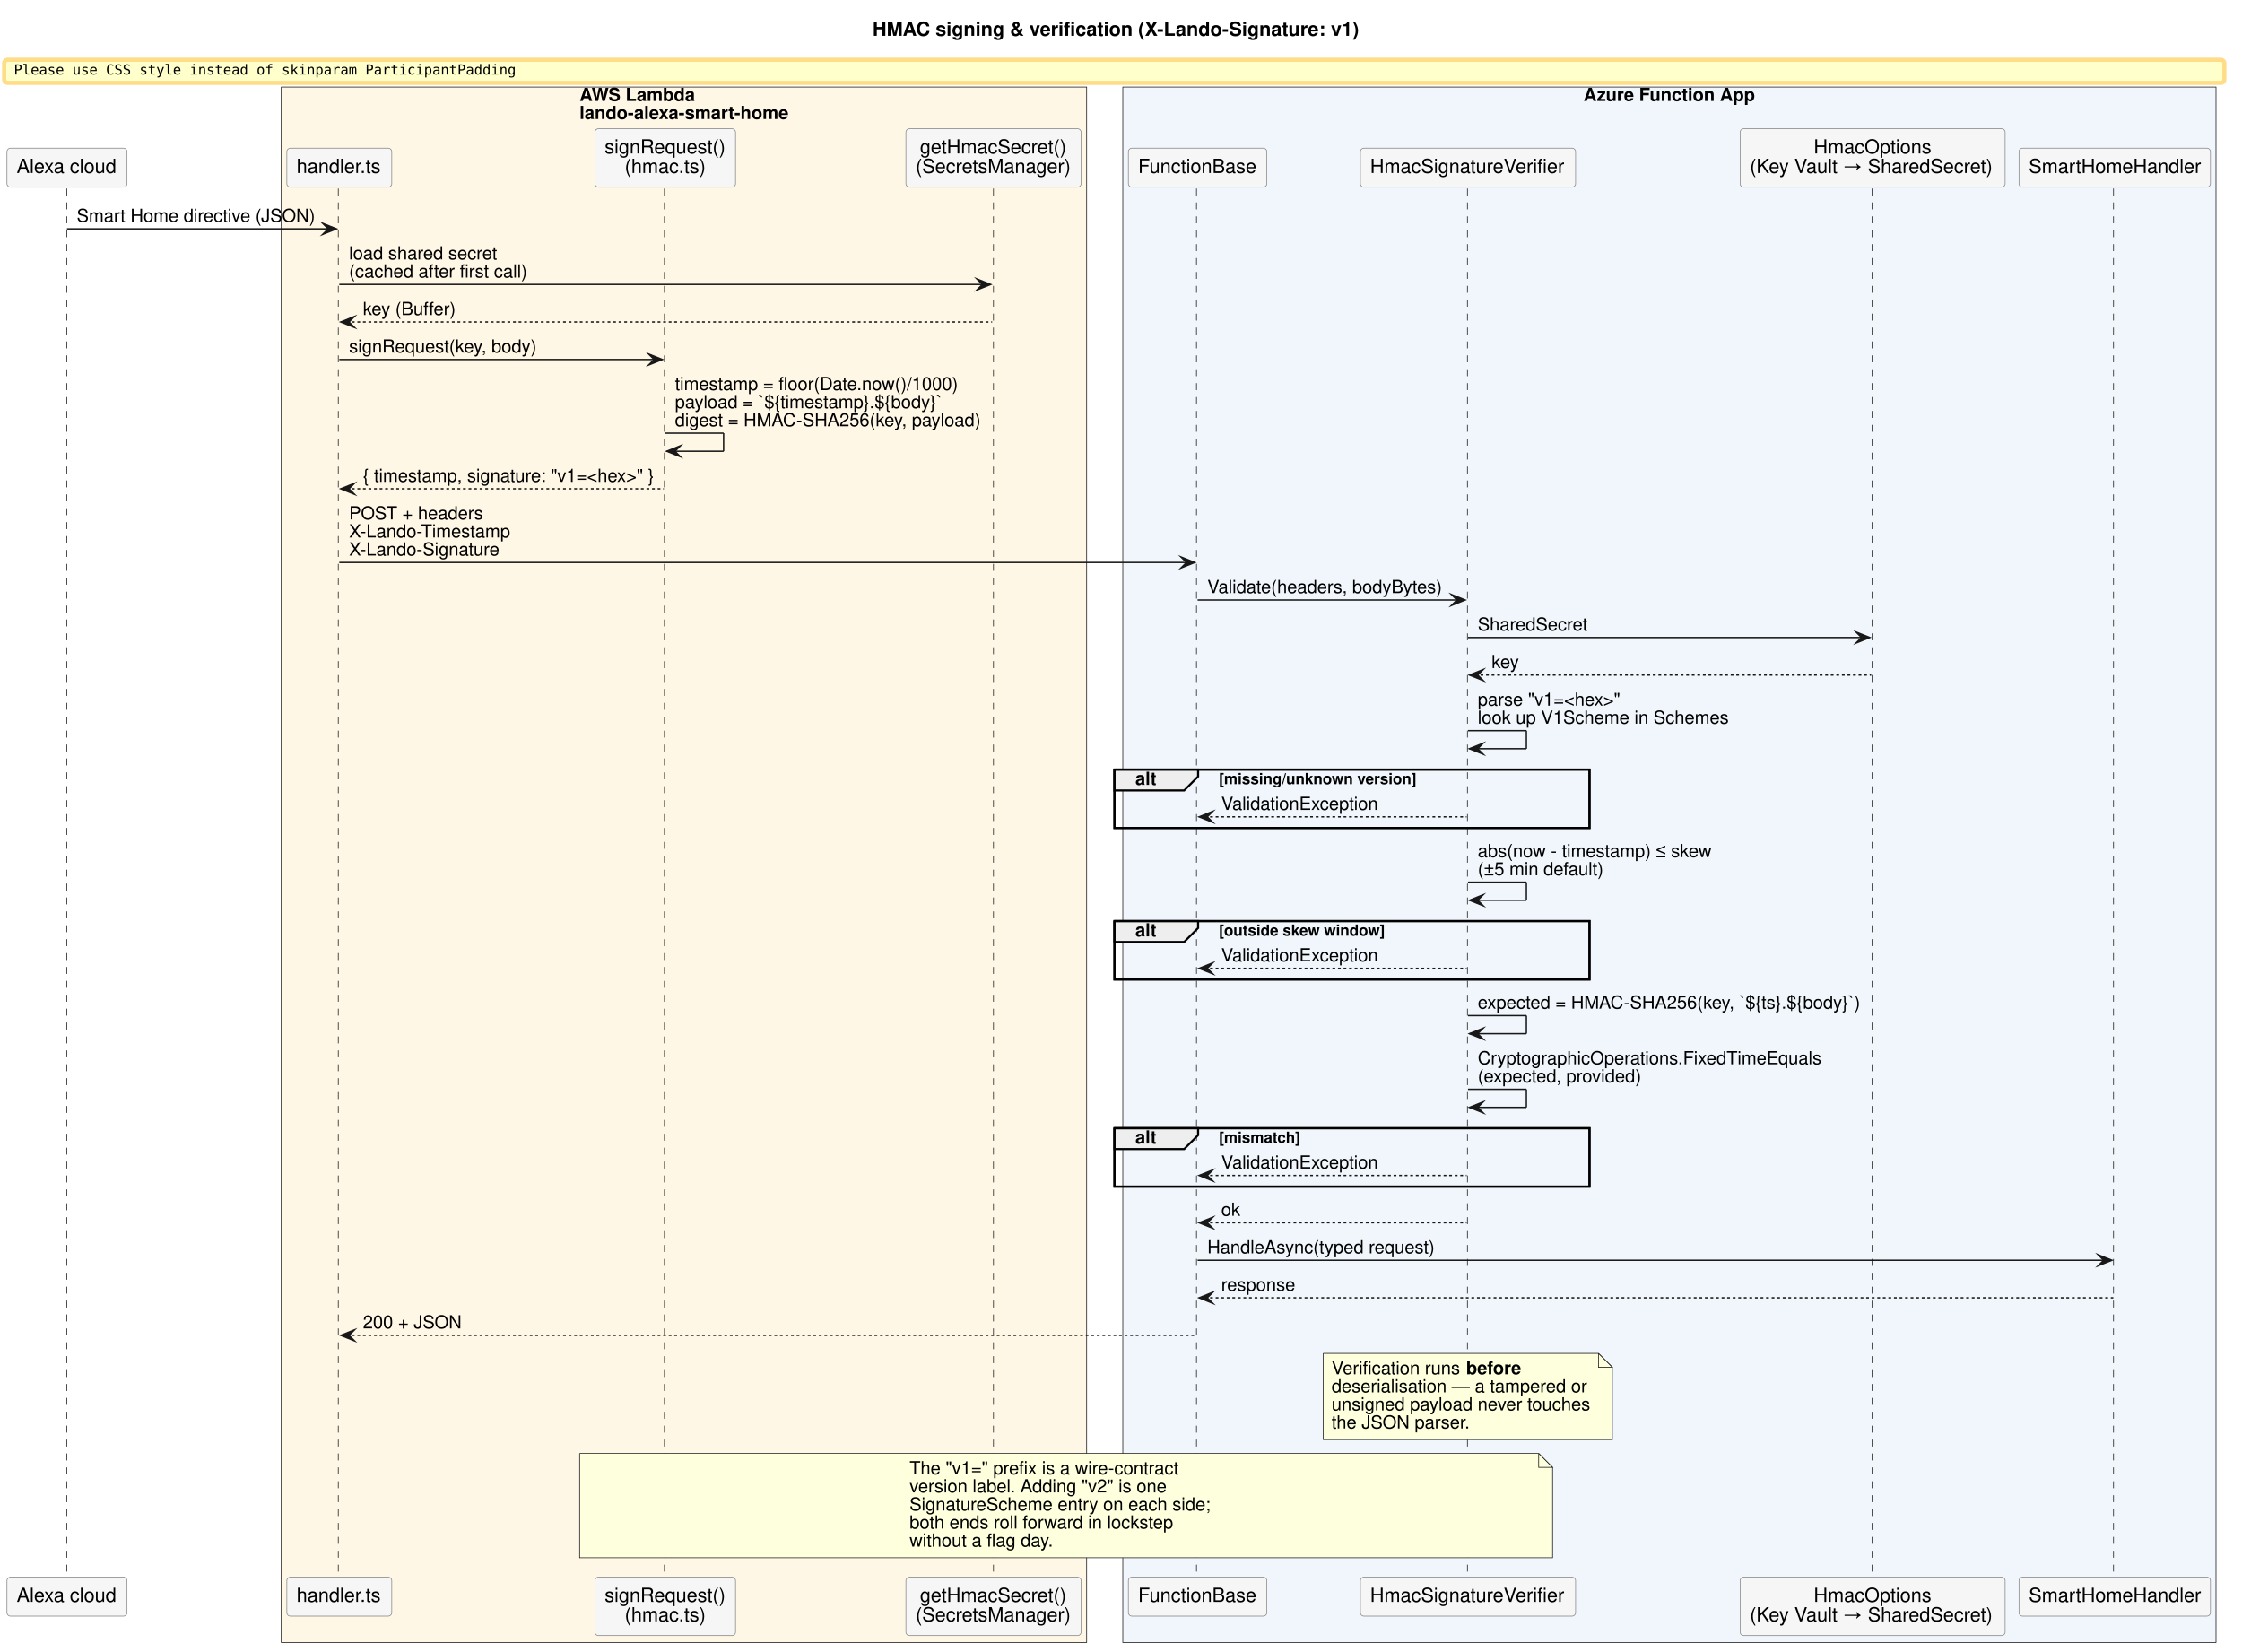
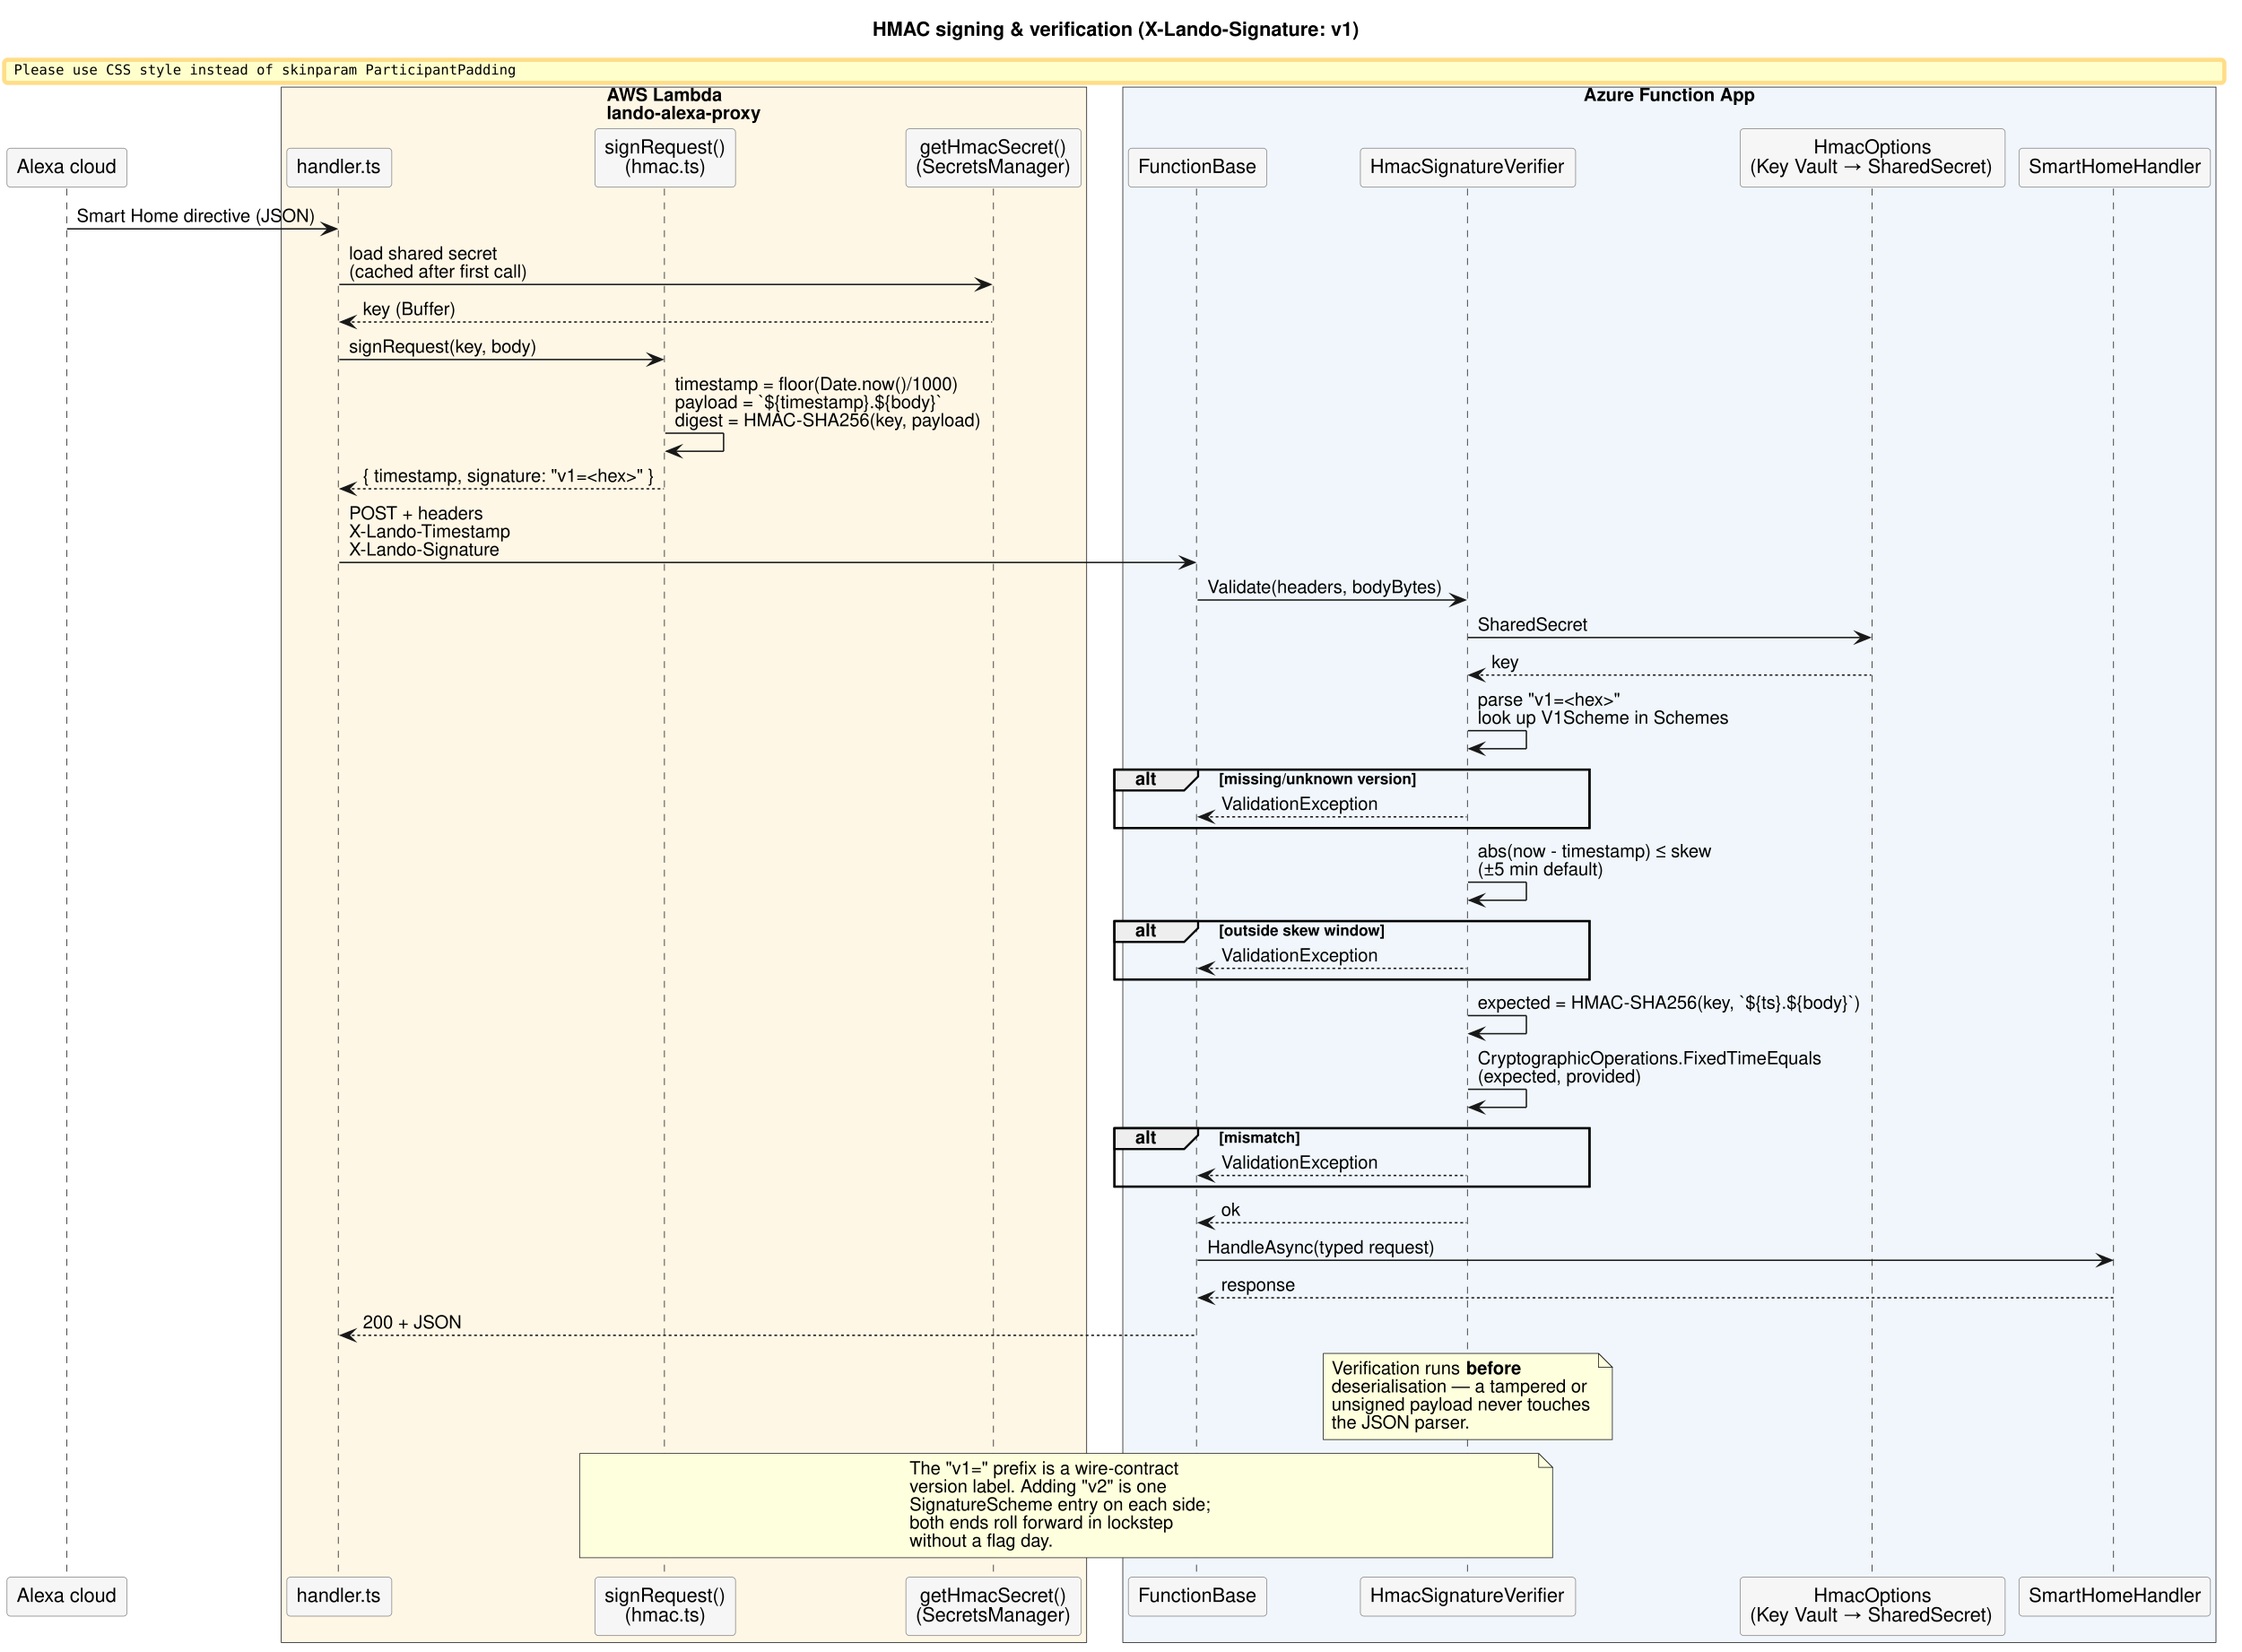
<svg xmlns="http://www.w3.org/2000/svg" contentStyleType="text/css" data-diagram-type="SEQUENCE" height="1188px" preserveAspectRatio="none" style="width:1613px;height:1188px;background:#FFFFFF;" version="1.1" viewBox="0 0 1613 1188" width="1613px" zoomAndPan="magnify">
  <defs />
  <g>
    <g class="title" data-source-line="1">
      <text fill="#000000" font-family="Helvetica" font-size="14" font-weight="700" lengthAdjust="spacing" textLength="350.793" x="627.746" y="25.78">HMAC signing &amp; verification (X-Lando-Signature: v1)</text>
    </g>
    <rect fill="#FFFFCC" height="16.641" rx="2.5" ry="2.5" style="stroke:#FFDD88;stroke-width:3;" width="1597.285" x="3" y="43" />
    <text fill="#000000" font-family="monospace" font-size="10" lengthAdjust="spacing" textLength="361.231" x="10" y="53.641">Please use CSS style instead of skinparam ParticipantPadding</text>
    <rect fill="#FFF7E6" height="1119" style="stroke:#181818;stroke-width:0.5;" width="579.431" x="202.368" y="62.641" />
-     <text fill="#000000" font-family="Helvetica" font-size="13" font-weight="700" lengthAdjust="spacing" textLength="83.783" x="416.953" y="72.651">AWS Lambda</text>
-     <text fill="#000000" font-family="Helvetica" font-size="13" font-weight="700" lengthAdjust="spacing" textLength="150.262" x="416.953" y="85.651">lando-alexa-smart-home</text>
+     <text fill="#000000" font-family="Helvetica" font-size="13" font-weight="700" lengthAdjust="spacing" textLength="83.783" x="436.456" y="72.651">AWS Lambda</text>
+     <text fill="#000000" font-family="Helvetica" font-size="13" font-weight="700" lengthAdjust="spacing" textLength="111.255" x="436.456" y="85.651">lando-alexa-proxy</text>
    <rect fill="#F0F6FB" height="1119" style="stroke:#181818;stroke-width:0.5;" width="786.486" x="807.799" y="62.641" />
    <text fill="#000000" font-family="Helvetica" font-size="13" font-weight="700" lengthAdjust="spacing" textLength="123.487" x="1139.298" y="72.651">Azure Function App</text>
    <rect fill="none" height="42" style="stroke:#000000;stroke-width:1.5;" width="341.763" x="801.799" y="553.641" />
    <rect fill="none" height="42" style="stroke:#000000;stroke-width:1.5;" width="341.763" x="801.799" y="662.641" />
    <rect fill="none" height="42" style="stroke:#000000;stroke-width:1.5;" width="341.763" x="801.799" y="811.641" />
    <g class="participant-lifeline" data-entity-uid="part1" data-qualified-name="alexa" data-source-line="11" id="part1-lifeline">
      <g>
        <rect fill="#000000" fill-opacity="0" height="1000" width="8" x="44.19" y="135.641" />
        <line style="stroke:#181818;stroke-width:0.5;stroke-dasharray:5,5;" x1="48" x2="48" y1="135.641" y2="1135.641" />
      </g>
    </g>
    <g class="participant-lifeline" data-entity-uid="part2" data-qualified-name="h" data-source-line="13" id="part2-lifeline">
      <g>
        <rect fill="#000000" fill-opacity="0" height="1000" width="8" x="240.109" y="135.641" />
        <line style="stroke:#181818;stroke-width:0.5;stroke-dasharray:5,5;" x1="243.368" x2="243.368" y1="135.641" y2="1135.641" />
      </g>
    </g>
    <g class="participant-lifeline" data-entity-uid="part3" data-qualified-name="sign" data-source-line="14" id="part3-lifeline">
      <g>
        <rect fill="#000000" fill-opacity="0" height="1000" width="8" x="474.598" y="135.641" />
        <line style="stroke:#181818;stroke-width:0.5;stroke-dasharray:5,5;" x1="478.022" x2="478.022" y1="135.641" y2="1135.641" />
      </g>
    </g>
    <g class="participant-lifeline" data-entity-uid="part4" data-qualified-name="sm" data-source-line="15" id="part4-lifeline">
      <g>
        <rect fill="#000000" fill-opacity="0" height="1000" width="8" x="710.778" y="135.641" />
        <line style="stroke:#181818;stroke-width:0.5;stroke-dasharray:5,5;" x1="714.758" x2="714.758" y1="135.641" y2="1135.641" />
      </g>
    </g>
    <g class="participant-lifeline" data-entity-uid="part5" data-qualified-name="base" data-source-line="18" id="part5-lifeline">
      <g>
        <rect fill="#000000" fill-opacity="0" height="1000" width="8" x="857.602" y="135.641" />
        <line style="stroke:#181818;stroke-width:0.5;stroke-dasharray:5,5;" x1="860.799" x2="860.799" y1="135.641" y2="1135.641" />
      </g>
    </g>
    <g class="participant-lifeline" data-entity-uid="part6" data-qualified-name="ver" data-source-line="19" id="part6-lifeline">
      <g>
        <rect fill="#000000" fill-opacity="0" height="1000" width="8" x="1052.145" y="135.641" />
        <line style="stroke:#181818;stroke-width:0.5;stroke-dasharray:5,5;" x1="1055.727" x2="1055.727" y1="135.641" y2="1135.641" />
      </g>
    </g>
    <g class="participant-lifeline" data-entity-uid="part7" data-qualified-name="kvopts" data-source-line="20" id="part7-lifeline">
      <g>
        <rect fill="#000000" fill-opacity="0" height="1000" width="8" x="1343.258" y="135.641" />
        <line style="stroke:#181818;stroke-width:0.5;stroke-dasharray:5,5;" x1="1346.941" x2="1346.941" y1="135.641" y2="1135.641" />
      </g>
    </g>
    <g class="participant-lifeline" data-entity-uid="part8" data-qualified-name="smh" data-source-line="21" id="part8-lifeline">
      <g>
        <rect fill="#000000" fill-opacity="0" height="1000" width="8" x="1517.43" y="135.641" />
        <line style="stroke:#181818;stroke-width:0.5;stroke-dasharray:5,5;" x1="1520.575" x2="1520.575" y1="135.641" y2="1135.641" />
      </g>
    </g>
    <g class="participant participant-head" data-entity-uid="part1" data-qualified-name="alexa" data-source-line="11" id="part1-head">
      <rect fill="#F6F6F6" height="28" rx="2.5" ry="2.5" style="stroke:#888888;stroke-width:0.5;" width="86.379" x="5" y="106.641" />
      <text fill="#000000" font-family="Helvetica" font-size="14" lengthAdjust="spacing" textLength="72.379" x="12" y="124.421">Alexa cloud</text>
    </g>
    <g class="participant participant-tail" data-entity-uid="part1" data-qualified-name="alexa" data-source-line="11" id="part1-tail">
      <rect fill="#F6F6F6" height="28" rx="2.5" ry="2.5" style="stroke:#888888;stroke-width:0.5;" width="86.379" x="5" y="1134.641" />
      <text fill="#000000" font-family="Helvetica" font-size="14" lengthAdjust="spacing" textLength="72.379" x="12" y="1152.421">Alexa cloud</text>
    </g>
    <g class="participant participant-head" data-entity-uid="part2" data-qualified-name="h" data-source-line="13" id="part2-head">
      <rect fill="#F6F6F6" height="28" rx="2.5" ry="2.5" style="stroke:#888888;stroke-width:0.5;" width="75.482" x="206.368" y="106.641" />
      <text fill="#000000" font-family="Helvetica" font-size="14" lengthAdjust="spacing" textLength="61.482" x="213.368" y="124.421">handler.ts</text>
    </g>
    <g class="participant participant-tail" data-entity-uid="part2" data-qualified-name="h" data-source-line="13" id="part2-tail">
      <rect fill="#F6F6F6" height="28" rx="2.5" ry="2.5" style="stroke:#888888;stroke-width:0.5;" width="75.482" x="206.368" y="1134.641" />
      <text fill="#000000" font-family="Helvetica" font-size="14" lengthAdjust="spacing" textLength="61.482" x="213.368" y="1152.421">handler.ts</text>
    </g>
    <g class="participant participant-head" data-entity-uid="part3" data-qualified-name="sign" data-source-line="14" id="part3-head">
      <rect fill="#F6F6F6" height="42" rx="2.5" ry="2.5" style="stroke:#888888;stroke-width:0.5;" width="101.151" x="428.022" y="92.641" />
      <text fill="#000000" font-family="Helvetica" font-size="14" lengthAdjust="spacing" textLength="87.151" x="435.022" y="110.421">signRequest()</text>
      <text fill="#000000" font-family="Helvetica" font-size="14" lengthAdjust="spacing" textLength="58.338" x="449.429" y="124.421">(hmac.ts)</text>
    </g>
    <g class="participant participant-tail" data-entity-uid="part3" data-qualified-name="sign" data-source-line="14" id="part3-tail">
      <rect fill="#F6F6F6" height="42" rx="2.5" ry="2.5" style="stroke:#888888;stroke-width:0.5;" width="101.151" x="428.022" y="1134.641" />
      <text fill="#000000" font-family="Helvetica" font-size="14" lengthAdjust="spacing" textLength="87.151" x="435.022" y="1152.421">signRequest()</text>
      <text fill="#000000" font-family="Helvetica" font-size="14" lengthAdjust="spacing" textLength="58.338" x="449.429" y="1166.421">(hmac.ts)</text>
    </g>
    <g class="participant participant-head" data-entity-uid="part4" data-qualified-name="sm" data-source-line="15" id="part4-head">
      <rect fill="#F6F6F6" height="42" rx="2.5" ry="2.5" style="stroke:#888888;stroke-width:0.5;" width="126.041" x="651.758" y="92.641" />
      <text fill="#000000" font-family="Helvetica" font-size="14" lengthAdjust="spacing" textLength="105.807" x="661.875" y="110.421">getHmacSecret()</text>
      <text fill="#000000" font-family="Helvetica" font-size="14" lengthAdjust="spacing" textLength="112.041" x="658.758" y="124.421">(SecretsManager)</text>
    </g>
    <g class="participant participant-tail" data-entity-uid="part4" data-qualified-name="sm" data-source-line="15" id="part4-tail">
      <rect fill="#F6F6F6" height="42" rx="2.5" ry="2.5" style="stroke:#888888;stroke-width:0.5;" width="126.041" x="651.758" y="1134.641" />
      <text fill="#000000" font-family="Helvetica" font-size="14" lengthAdjust="spacing" textLength="105.807" x="661.875" y="1152.421">getHmacSecret()</text>
      <text fill="#000000" font-family="Helvetica" font-size="14" lengthAdjust="spacing" textLength="112.041" x="658.758" y="1166.421">(SecretsManager)</text>
    </g>
    <g class="participant participant-head" data-entity-uid="part5" data-qualified-name="base" data-source-line="18" id="part5-head">
      <rect fill="#F6F6F6" height="28" rx="2.5" ry="2.5" style="stroke:#888888;stroke-width:0.5;" width="99.606" x="811.799" y="106.641" />
      <text fill="#000000" font-family="Helvetica" font-size="14" lengthAdjust="spacing" textLength="85.606" x="818.799" y="124.421">FunctionBase</text>
    </g>
    <g class="participant participant-tail" data-entity-uid="part5" data-qualified-name="base" data-source-line="18" id="part5-tail">
      <rect fill="#F6F6F6" height="28" rx="2.5" ry="2.5" style="stroke:#888888;stroke-width:0.5;" width="99.606" x="811.799" y="1134.641" />
      <text fill="#000000" font-family="Helvetica" font-size="14" lengthAdjust="spacing" textLength="85.606" x="818.799" y="1152.421">FunctionBase</text>
    </g>
    <g class="participant participant-head" data-entity-uid="part6" data-qualified-name="ver" data-source-line="19" id="part6-head">
      <rect fill="#F6F6F6" height="28" rx="2.5" ry="2.5" style="stroke:#888888;stroke-width:0.5;" width="154.834" x="978.727" y="106.641" />
      <text fill="#000000" font-family="Helvetica" font-size="14" lengthAdjust="spacing" textLength="140.834" x="985.727" y="124.421">HmacSignatureVerifier</text>
    </g>
    <g class="participant participant-tail" data-entity-uid="part6" data-qualified-name="ver" data-source-line="19" id="part6-tail">
      <rect fill="#F6F6F6" height="28" rx="2.5" ry="2.5" style="stroke:#888888;stroke-width:0.5;" width="154.834" x="978.727" y="1134.641" />
      <text fill="#000000" font-family="Helvetica" font-size="14" lengthAdjust="spacing" textLength="140.834" x="985.727" y="1152.421">HmacSignatureVerifier</text>
    </g>
    <g class="participant participant-head" data-entity-uid="part7" data-qualified-name="kvopts" data-source-line="20" id="part7-head">
      <rect fill="#F6F6F6" height="42" rx="2.5" ry="2.5" style="stroke:#888888;stroke-width:0.5;" width="190.634" x="1251.941" y="92.641" />
      <text fill="#000000" font-family="Helvetica" font-size="14" lengthAdjust="spacing" textLength="84.807" x="1304.854" y="110.421">HmacOptions</text>
      <text fill="#000000" font-family="Helvetica" font-size="14" lengthAdjust="spacing" textLength="176.634" x="1258.941" y="124.421">(Key Vault → SharedSecret)</text>
    </g>
    <g class="participant participant-tail" data-entity-uid="part7" data-qualified-name="kvopts" data-source-line="20" id="part7-tail">
      <rect fill="#F6F6F6" height="42" rx="2.5" ry="2.5" style="stroke:#888888;stroke-width:0.5;" width="190.634" x="1251.941" y="1134.641" />
      <text fill="#000000" font-family="Helvetica" font-size="14" lengthAdjust="spacing" textLength="84.807" x="1304.854" y="1152.421">HmacOptions</text>
      <text fill="#000000" font-family="Helvetica" font-size="14" lengthAdjust="spacing" textLength="176.634" x="1258.941" y="1166.421">(Key Vault → SharedSecret)</text>
    </g>
    <g class="participant participant-head" data-entity-uid="part8" data-qualified-name="smh" data-source-line="21" id="part8-head">
      <rect fill="#F6F6F6" height="28" rx="2.5" ry="2.5" style="stroke:#888888;stroke-width:0.5;" width="137.71" x="1452.575" y="106.641" />
      <text fill="#000000" font-family="Helvetica" font-size="14" lengthAdjust="spacing" textLength="123.71" x="1459.575" y="124.421">SmartHomeHandler</text>
    </g>
    <g class="participant participant-tail" data-entity-uid="part8" data-qualified-name="smh" data-source-line="21" id="part8-tail">
      <rect fill="#F6F6F6" height="28" rx="2.5" ry="2.5" style="stroke:#888888;stroke-width:0.5;" width="137.71" x="1452.575" y="1134.641" />
      <text fill="#000000" font-family="Helvetica" font-size="14" lengthAdjust="spacing" textLength="123.71" x="1459.575" y="1152.421">SmartHomeHandler</text>
    </g>
    <g class="message" data-entity-1="part1" data-entity-2="part2" data-source-line="24" id="msg1">
      <polygon fill="#181818" points="232.109,160.641,242.109,164.641,232.109,168.641,236.109,164.641" style="stroke:#181818;stroke-width:1;stroke-linejoin:miter;stroke-miterlimit:10;" />
      <line style="stroke:#181818;stroke-width:1;" x1="48.19" x2="238.109" y1="164.641" y2="164.641" />
      <text fill="#000000" font-family="Helvetica" font-size="13" lengthAdjust="spacing" textLength="171.92" x="55.19" y="159.651">Smart Home directive (JSON)</text>
    </g>
    <g class="message" data-entity-1="part2" data-entity-2="part4" data-source-line="25" id="msg2">
      <polygon fill="#181818" points="702.778,200.641,712.778,204.641,702.778,208.641,706.778,204.641" style="stroke:#181818;stroke-width:1;stroke-linejoin:miter;stroke-miterlimit:10;" />
      <line style="stroke:#181818;stroke-width:1;" x1="244.109" x2="708.778" y1="204.641" y2="204.641" />
      <text fill="#000000" font-family="Helvetica" font-size="13" lengthAdjust="spacing" textLength="106.952" x="251.109" y="186.651">load shared secret</text>
      <text fill="#000000" font-family="Helvetica" font-size="13" lengthAdjust="spacing" textLength="127.874" x="251.109" y="199.651">(cached after first call)</text>
    </g>
    <g class="message" data-entity-1="part4" data-entity-2="part2" data-source-line="26" id="msg3">
      <polygon fill="#181818" points="255.109,227.641,245.109,231.641,255.109,235.641,251.109,231.641" style="stroke:#181818;stroke-width:1;stroke-linejoin:miter;stroke-miterlimit:10;" />
      <line style="stroke:#181818;stroke-width:1;stroke-dasharray:2,2;" x1="249.109" x2="713.778" y1="231.641" y2="231.641" />
      <text fill="#000000" font-family="Helvetica" font-size="13" lengthAdjust="spacing" textLength="67.184" x="261.109" y="226.651">key (Buffer)</text>
    </g>
    <g class="message" data-entity-1="part2" data-entity-2="part3" data-source-line="27" id="msg4">
      <polygon fill="#181818" points="466.598,254.641,476.598,258.641,466.598,262.641,470.598,258.641" style="stroke:#181818;stroke-width:1;stroke-linejoin:miter;stroke-miterlimit:10;" />
      <line style="stroke:#181818;stroke-width:1;" x1="244.109" x2="472.598" y1="258.641" y2="258.641" />
      <text fill="#000000" font-family="Helvetica" font-size="13" lengthAdjust="spacing" textLength="136.57" x="251.109" y="253.651">signRequest(key, body)</text>
    </g>
    <g class="message" data-entity-1="part3" data-entity-2="part3" data-source-line="28" id="msg5">
      <line style="stroke:#181818;stroke-width:1;" x1="478.598" x2="520.598" y1="311.641" y2="311.641" />
      <line style="stroke:#181818;stroke-width:1;" x1="520.598" x2="520.598" y1="311.641" y2="324.641" />
      <line style="stroke:#181818;stroke-width:1;" x1="479.598" x2="520.598" y1="324.641" y2="324.641" />
      <polygon fill="#181818" points="489.598,320.641,479.598,324.641,489.598,328.641,485.598,324.641" style="stroke:#181818;stroke-width:1;stroke-linejoin:miter;stroke-miterlimit:10;" />
      <text fill="#000000" font-family="Helvetica" font-size="13" lengthAdjust="spacing" textLength="204.833" x="485.598" y="280.651">timestamp = floor(Date.now()/1000)</text>
      <text fill="#000000" font-family="Helvetica" font-size="13" lengthAdjust="spacing" textLength="192.601" x="485.598" y="293.651">payload = `${timestamp}.${body}`</text>
      <text fill="#000000" font-family="Helvetica" font-size="13" lengthAdjust="spacing" textLength="222.181" x="485.598" y="306.651">digest = HMAC-SHA256(key, payload)</text>
    </g>
    <g class="message" data-entity-1="part3" data-entity-2="part2" data-source-line="29" id="msg6">
      <polygon fill="#181818" points="255.109,347.641,245.109,351.641,255.109,355.641,251.109,351.641" style="stroke:#181818;stroke-width:1;stroke-linejoin:miter;stroke-miterlimit:10;" />
      <line style="stroke:#181818;stroke-width:1;stroke-dasharray:2,2;" x1="249.109" x2="477.598" y1="351.641" y2="351.641" />
      <text fill="#000000" font-family="Helvetica" font-size="13" lengthAdjust="spacing" textLength="210.488" x="261.109" y="346.651">{ timestamp, signature: "v1=&lt;hex&gt;" }</text>
    </g>
    <g class="message" data-entity-1="part2" data-entity-2="part5" data-source-line="30" id="msg7">
      <polygon fill="#181818" points="849.602,400.641,859.602,404.641,849.602,408.641,853.602,404.641" style="stroke:#181818;stroke-width:1;stroke-linejoin:miter;stroke-miterlimit:10;" />
      <line style="stroke:#181818;stroke-width:1;" x1="244.109" x2="855.602" y1="404.641" y2="404.641" />
      <text fill="#000000" font-family="Helvetica" font-size="13" lengthAdjust="spacing" textLength="97.189" x="251.109" y="373.651">POST + headers</text>
      <text fill="#000000" font-family="Helvetica" font-size="13" lengthAdjust="spacing" textLength="117.768" x="251.109" y="386.651">X-Lando-Timestamp</text>
      <text fill="#000000" font-family="Helvetica" font-size="13" lengthAdjust="spacing" textLength="109.129" x="251.109" y="399.651">X-Lando-Signature</text>
    </g>
    <g class="message" data-entity-1="part5" data-entity-2="part6" data-source-line="32" id="msg8">
      <polygon fill="#181818" points="1044.145,427.641,1054.145,431.641,1044.145,435.641,1048.145,431.641" style="stroke:#181818;stroke-width:1;stroke-linejoin:miter;stroke-miterlimit:10;" />
      <line style="stroke:#181818;stroke-width:1;" x1="861.602" x2="1050.145" y1="431.641" y2="431.641" />
      <text fill="#000000" font-family="Helvetica" font-size="13" lengthAdjust="spacing" textLength="170.542" x="868.602" y="426.651">Validate(headers, bodyBytes)</text>
    </g>
    <g class="message" data-entity-1="part6" data-entity-2="part7" data-source-line="33" id="msg9">
      <polygon fill="#181818" points="1335.258,454.641,1345.258,458.641,1335.258,462.641,1339.258,458.641" style="stroke:#181818;stroke-width:1;stroke-linejoin:miter;stroke-miterlimit:10;" />
      <line style="stroke:#181818;stroke-width:1;" x1="1056.145" x2="1341.258" y1="458.641" y2="458.641" />
      <text fill="#000000" font-family="Helvetica" font-size="13" lengthAdjust="spacing" textLength="79.492" x="1063.145" y="453.651">SharedSecret</text>
    </g>
    <g class="message" data-entity-1="part7" data-entity-2="part6" data-source-line="34" id="msg10">
      <polygon fill="#181818" points="1067.145,481.641,1057.145,485.641,1067.145,489.641,1063.145,485.641" style="stroke:#181818;stroke-width:1;stroke-linejoin:miter;stroke-miterlimit:10;" />
      <line style="stroke:#181818;stroke-width:1;stroke-dasharray:2,2;" x1="1061.145" x2="1346.258" y1="485.641" y2="485.641" />
      <text fill="#000000" font-family="Helvetica" font-size="13" lengthAdjust="spacing" textLength="20.23" x="1073.145" y="480.651">key</text>
    </g>
    <g class="message" data-entity-1="part6" data-entity-2="part6" data-source-line="35" id="msg11">
      <line style="stroke:#181818;stroke-width:1;" x1="1056.145" x2="1098.145" y1="525.641" y2="525.641" />
      <line style="stroke:#181818;stroke-width:1;" x1="1098.145" x2="1098.145" y1="525.641" y2="538.641" />
      <line style="stroke:#181818;stroke-width:1;" x1="1057.145" x2="1098.145" y1="538.641" y2="538.641" />
      <polygon fill="#181818" points="1067.145,534.641,1057.145,538.641,1067.145,542.641,1063.145,538.641" style="stroke:#181818;stroke-width:1;stroke-linejoin:miter;stroke-miterlimit:10;" />
      <text fill="#000000" font-family="Helvetica" font-size="13" lengthAdjust="spacing" textLength="102.826" x="1063.145" y="507.651">parse "v1=&lt;hex&gt;"</text>
      <text fill="#000000" font-family="Helvetica" font-size="13" lengthAdjust="spacing" textLength="180.654" x="1063.145" y="520.651">look up V1Scheme in Schemes</text>
    </g>
    <path d="M801.799,553.641 L861.97,553.641 L861.97,558.641 L851.97,568.641 L801.799,568.641 L801.799,553.641" fill="#EEEEEE" style="stroke:#000000;stroke-width:1.5;" />
    <rect fill="none" height="42" style="stroke:#000000;stroke-width:1.5;" width="341.763" x="801.799" y="553.641" />
    <text fill="#000000" font-family="Helvetica" font-size="13" font-weight="700" lengthAdjust="spacing" textLength="15.171" x="816.799" y="564.651">alt</text>
    <text fill="#000000" font-family="Helvetica" font-size="11" font-weight="700" lengthAdjust="spacing" textLength="142.404" x="876.97" y="564.111">[missing/unknown version]</text>
    <g class="message" data-entity-1="part6" data-entity-2="part5" data-source-line="37" id="msg12">
      <polygon fill="#181818" points="872.602,583.641,862.602,587.641,872.602,591.641,868.602,587.641" style="stroke:#181818;stroke-width:1;stroke-linejoin:miter;stroke-miterlimit:10;" />
      <line style="stroke:#181818;stroke-width:1;stroke-dasharray:2,2;" x1="866.602" x2="1055.145" y1="587.641" y2="587.641" />
      <text fill="#000000" font-family="Helvetica" font-size="13" lengthAdjust="spacing" textLength="114.188" x="878.602" y="582.651">ValidationException</text>
    </g>
    <g class="message" data-entity-1="part6" data-entity-2="part6" data-source-line="39" id="msg13">
      <line style="stroke:#181818;stroke-width:1;" x1="1056.145" x2="1098.145" y1="634.641" y2="634.641" />
      <line style="stroke:#181818;stroke-width:1;" x1="1098.145" x2="1098.145" y1="634.641" y2="647.641" />
      <line style="stroke:#181818;stroke-width:1;" x1="1057.145" x2="1098.145" y1="647.641" y2="647.641" />
      <polygon fill="#181818" points="1067.145,643.641,1057.145,647.641,1067.145,651.641,1063.145,647.641" style="stroke:#181818;stroke-width:1;stroke-linejoin:miter;stroke-miterlimit:10;" />
      <text fill="#000000" font-family="Helvetica" font-size="13" lengthAdjust="spacing" textLength="168.956" x="1063.145" y="616.651">abs(now - timestamp) ≤ skew</text>
      <text fill="#000000" font-family="Helvetica" font-size="13" lengthAdjust="spacing" textLength="90.226" x="1063.145" y="629.651">(±5 min default)</text>
    </g>
    <path d="M801.799,662.641 L861.97,662.641 L861.97,667.641 L851.97,677.641 L801.799,677.641 L801.799,662.641" fill="#EEEEEE" style="stroke:#000000;stroke-width:1.5;" />
    <rect fill="none" height="42" style="stroke:#000000;stroke-width:1.5;" width="341.763" x="801.799" y="662.641" />
    <text fill="#000000" font-family="Helvetica" font-size="13" font-weight="700" lengthAdjust="spacing" textLength="15.171" x="816.799" y="673.651">alt</text>
    <text fill="#000000" font-family="Helvetica" font-size="11" font-weight="700" lengthAdjust="spacing" textLength="119.786" x="876.97" y="673.111">[outside skew window]</text>
    <g class="message" data-entity-1="part6" data-entity-2="part5" data-source-line="41" id="msg14">
      <polygon fill="#181818" points="872.602,692.641,862.602,696.641,872.602,700.641,868.602,696.641" style="stroke:#181818;stroke-width:1;stroke-linejoin:miter;stroke-miterlimit:10;" />
      <line style="stroke:#181818;stroke-width:1;stroke-dasharray:2,2;" x1="866.602" x2="1055.145" y1="696.641" y2="696.641" />
      <text fill="#000000" font-family="Helvetica" font-size="13" lengthAdjust="spacing" textLength="114.188" x="878.602" y="691.651">ValidationException</text>
    </g>
    <g class="message" data-entity-1="part6" data-entity-2="part6" data-source-line="43" id="msg15">
      <line style="stroke:#181818;stroke-width:1;" x1="1056.145" x2="1098.145" y1="730.641" y2="730.641" />
      <line style="stroke:#181818;stroke-width:1;" x1="1098.145" x2="1098.145" y1="730.641" y2="743.641" />
      <line style="stroke:#181818;stroke-width:1;" x1="1057.145" x2="1098.145" y1="743.641" y2="743.641" />
      <polygon fill="#181818" points="1067.145,739.641,1057.145,743.641,1067.145,747.641,1063.145,743.641" style="stroke:#181818;stroke-width:1;stroke-linejoin:miter;stroke-miterlimit:10;" />
      <text fill="#000000" font-family="Helvetica" font-size="13" lengthAdjust="spacing" textLength="277.113" x="1063.145" y="725.651">expected = HMAC-SHA256(key, `${ts}.${body}`)</text>
    </g>
    <g class="message" data-entity-1="part6" data-entity-2="part6" data-source-line="44" id="msg16">
      <line style="stroke:#181818;stroke-width:1;" x1="1056.145" x2="1098.145" y1="783.641" y2="783.641" />
      <line style="stroke:#181818;stroke-width:1;" x1="1098.145" x2="1098.145" y1="783.641" y2="796.641" />
      <line style="stroke:#181818;stroke-width:1;" x1="1057.145" x2="1098.145" y1="796.641" y2="796.641" />
      <polygon fill="#181818" points="1067.145,792.641,1057.145,796.641,1067.145,800.641,1063.145,796.641" style="stroke:#181818;stroke-width:1;stroke-linejoin:miter;stroke-miterlimit:10;" />
      <text fill="#000000" font-family="Helvetica" font-size="13" lengthAdjust="spacing" textLength="248.555" x="1063.145" y="765.651">CryptographicOperations.FixedTimeEquals</text>
      <text fill="#000000" font-family="Helvetica" font-size="13" lengthAdjust="spacing" textLength="118.511" x="1063.145" y="778.651">(expected, provided)</text>
    </g>
    <path d="M801.799,811.641 L861.97,811.641 L861.97,816.641 L851.97,826.641 L801.799,826.641 L801.799,811.641" fill="#EEEEEE" style="stroke:#000000;stroke-width:1.5;" />
    <rect fill="none" height="42" style="stroke:#000000;stroke-width:1.5;" width="341.763" x="801.799" y="811.641" />
    <text fill="#000000" font-family="Helvetica" font-size="13" font-weight="700" lengthAdjust="spacing" textLength="15.171" x="816.799" y="822.651">alt</text>
    <text fill="#000000" font-family="Helvetica" font-size="11" font-weight="700" lengthAdjust="spacing" textLength="58.679" x="876.97" y="822.111">[mismatch]</text>
    <g class="message" data-entity-1="part6" data-entity-2="part5" data-source-line="46" id="msg17">
      <polygon fill="#181818" points="872.602,841.641,862.602,845.641,872.602,849.641,868.602,845.641" style="stroke:#181818;stroke-width:1;stroke-linejoin:miter;stroke-miterlimit:10;" />
      <line style="stroke:#181818;stroke-width:1;stroke-dasharray:2,2;" x1="866.602" x2="1055.145" y1="845.641" y2="845.641" />
      <text fill="#000000" font-family="Helvetica" font-size="13" lengthAdjust="spacing" textLength="114.188" x="878.602" y="840.651">ValidationException</text>
    </g>
    <g class="message" data-entity-1="part6" data-entity-2="part5" data-source-line="48" id="msg18">
      <polygon fill="#181818" points="872.602,875.641,862.602,879.641,872.602,883.641,868.602,879.641" style="stroke:#181818;stroke-width:1;stroke-linejoin:miter;stroke-miterlimit:10;" />
      <line style="stroke:#181818;stroke-width:1;stroke-dasharray:2,2;" x1="866.602" x2="1055.145" y1="879.641" y2="879.641" />
      <text fill="#000000" font-family="Helvetica" font-size="13" lengthAdjust="spacing" textLength="13.73" x="878.602" y="874.651">ok</text>
    </g>
    <g class="message" data-entity-1="part5" data-entity-2="part8" data-source-line="49" id="msg19">
      <polygon fill="#181818" points="1509.43,902.641,1519.43,906.641,1509.43,910.641,1513.43,906.641" style="stroke:#181818;stroke-width:1;stroke-linejoin:miter;stroke-miterlimit:10;" />
      <line style="stroke:#181818;stroke-width:1;" x1="861.602" x2="1515.43" y1="906.641" y2="906.641" />
      <text fill="#000000" font-family="Helvetica" font-size="13" lengthAdjust="spacing" textLength="164.03" x="868.602" y="901.651">HandleAsync(typed request)</text>
    </g>
    <g class="message" data-entity-1="part8" data-entity-2="part5" data-source-line="50" id="msg20">
      <polygon fill="#181818" points="872.602,929.641,862.602,933.641,872.602,937.641,868.602,933.641" style="stroke:#181818;stroke-width:1;stroke-linejoin:miter;stroke-miterlimit:10;" />
      <line style="stroke:#181818;stroke-width:1;stroke-dasharray:2,2;" x1="866.602" x2="1520.43" y1="933.641" y2="933.641" />
      <text fill="#000000" font-family="Helvetica" font-size="13" lengthAdjust="spacing" textLength="53.479" x="878.602" y="928.651">response</text>
    </g>
    <g class="message" data-entity-1="part5" data-entity-2="part2" data-source-line="51" id="msg21">
      <polygon fill="#181818" points="255.109,956.641,245.109,960.641,255.109,964.641,251.109,960.641" style="stroke:#181818;stroke-width:1;stroke-linejoin:miter;stroke-miterlimit:10;" />
      <line style="stroke:#181818;stroke-width:1;stroke-dasharray:2,2;" x1="249.109" x2="860.602" y1="960.641" y2="960.641" />
      <text fill="#000000" font-family="Helvetica" font-size="13" lengthAdjust="spacing" textLength="71.176" x="261.109" y="955.651">200 + JSON</text>
    </g>
    <path d="M952,973.641 L952,1035.641 L1160,1035.641 L1160,983.641 L1150,973.641 L952,973.641" fill="#FEFFDD" style="stroke:#181818;stroke-width:0.5;" />
    <path d="M1150,973.641 L1150,983.641 L1160,983.641 L1150,973.641" fill="#FEFFDD" style="stroke:#181818;stroke-width:0.5;" />
    <text fill="#000000" font-family="Helvetica" font-size="13" lengthAdjust="spacing" textLength="93.209" x="958" y="988.651">Verification runs</text>
    <text fill="#000000" font-family="Helvetica" font-size="13" font-weight="700" lengthAdjust="spacing" textLength="39.73" x="1054.821" y="988.651">before</text>
    <text fill="#000000" font-family="Helvetica" font-size="13" lengthAdjust="spacing" textLength="184.26" x="958" y="1001.651">deserialisation — a tampered or</text>
    <text fill="#000000" font-family="Helvetica" font-size="13" lengthAdjust="spacing" textLength="187.192" x="958" y="1014.651">unsigned payload never touches</text>
    <text fill="#000000" font-family="Helvetica" font-size="13" lengthAdjust="spacing" textLength="100.426" x="958" y="1027.651">the JSON parser.</text>
    <path d="M417,1045.641 L417,1120.641 L1117,1120.641 L1117,1055.641 L1107,1045.641 L417,1045.641" fill="#FEFFDD" style="stroke:#181818;stroke-width:0.5;" />
    <path d="M1107,1045.641 L1107,1055.641 L1117,1055.641 L1107,1045.641" fill="#FEFFDD" style="stroke:#181818;stroke-width:0.5;" />
    <text fill="#000000" font-family="Helvetica" font-size="13" lengthAdjust="spacing" textLength="193.826" x="654.371" y="1060.651">The "v1=" prefix is a wire-contract</text>
    <text fill="#000000" font-family="Helvetica" font-size="13" lengthAdjust="spacing" textLength="185.561" x="654.371" y="1073.651">version label. Adding "v2" is one</text>
    <text fill="#000000" font-family="Helvetica" font-size="13" lengthAdjust="spacing" textLength="216.798" x="654.371" y="1086.651">SignatureScheme entry on each side;</text>
    <text fill="#000000" font-family="Helvetica" font-size="13" lengthAdjust="spacing" textLength="190.042" x="654.371" y="1099.651">both ends roll forward in lockstep</text>
    <text fill="#000000" font-family="Helvetica" font-size="13" lengthAdjust="spacing" textLength="104.787" x="654.371" y="1112.651">without a flag day.</text>
  </g>
</svg>
